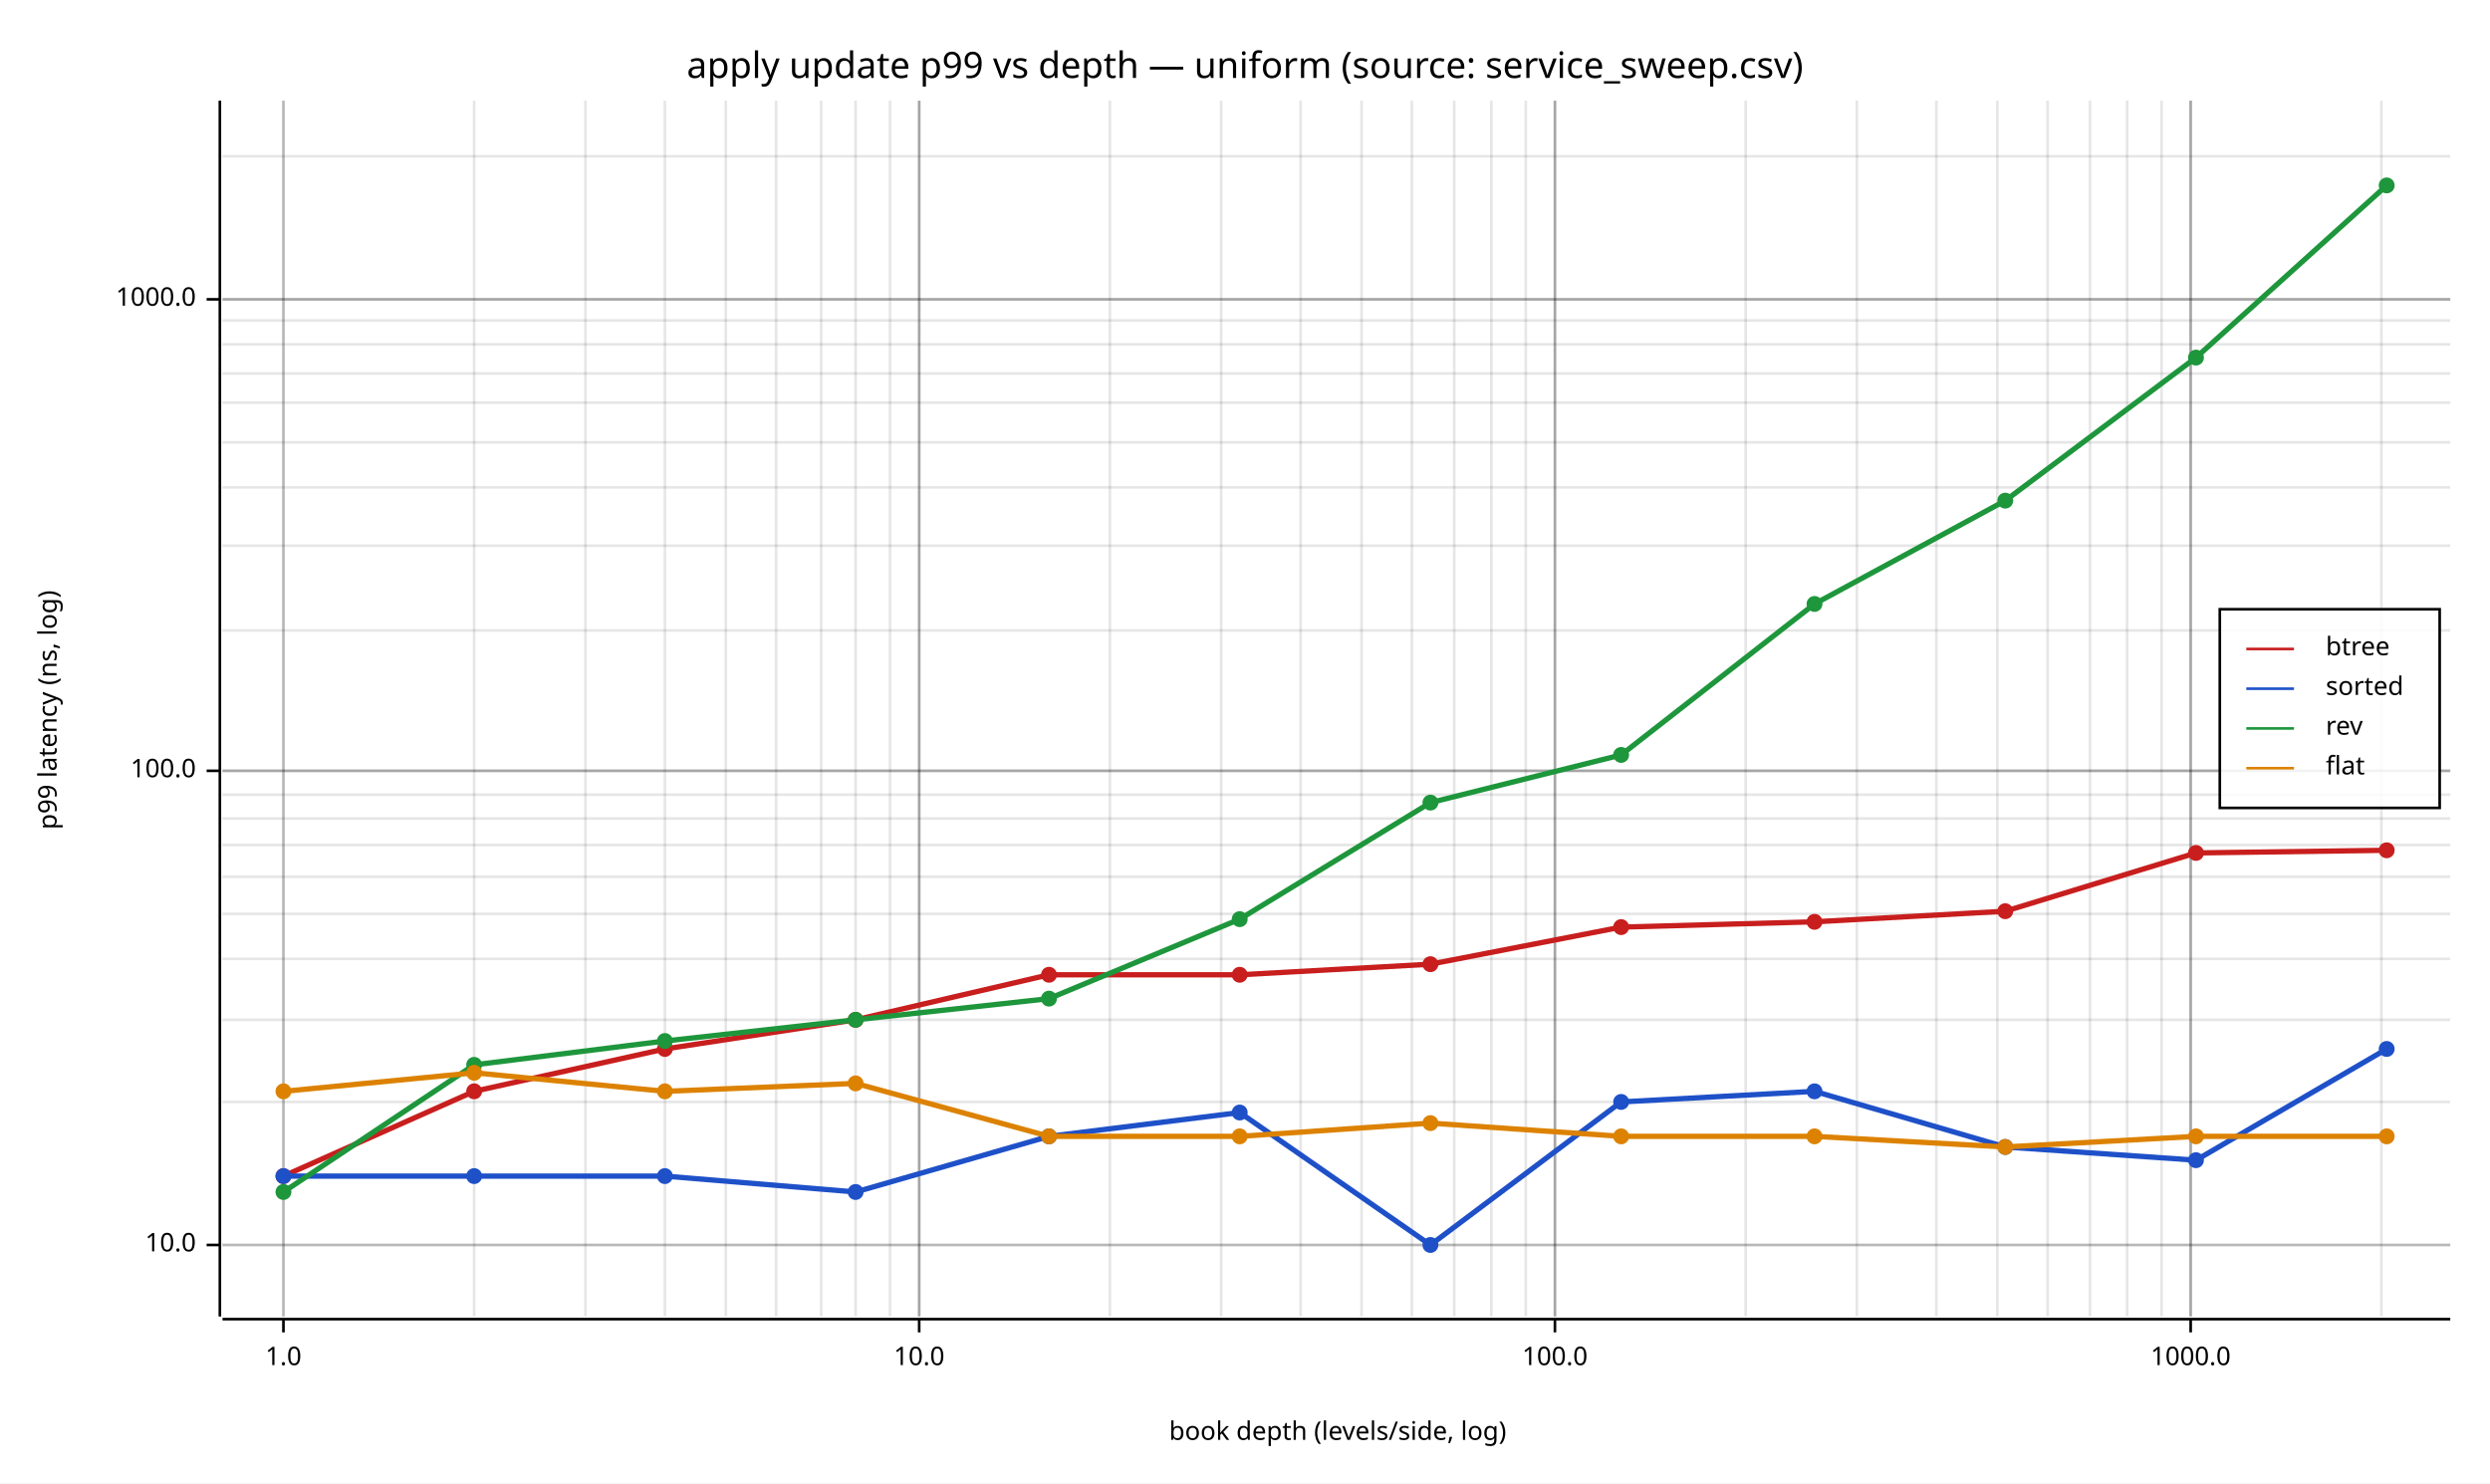
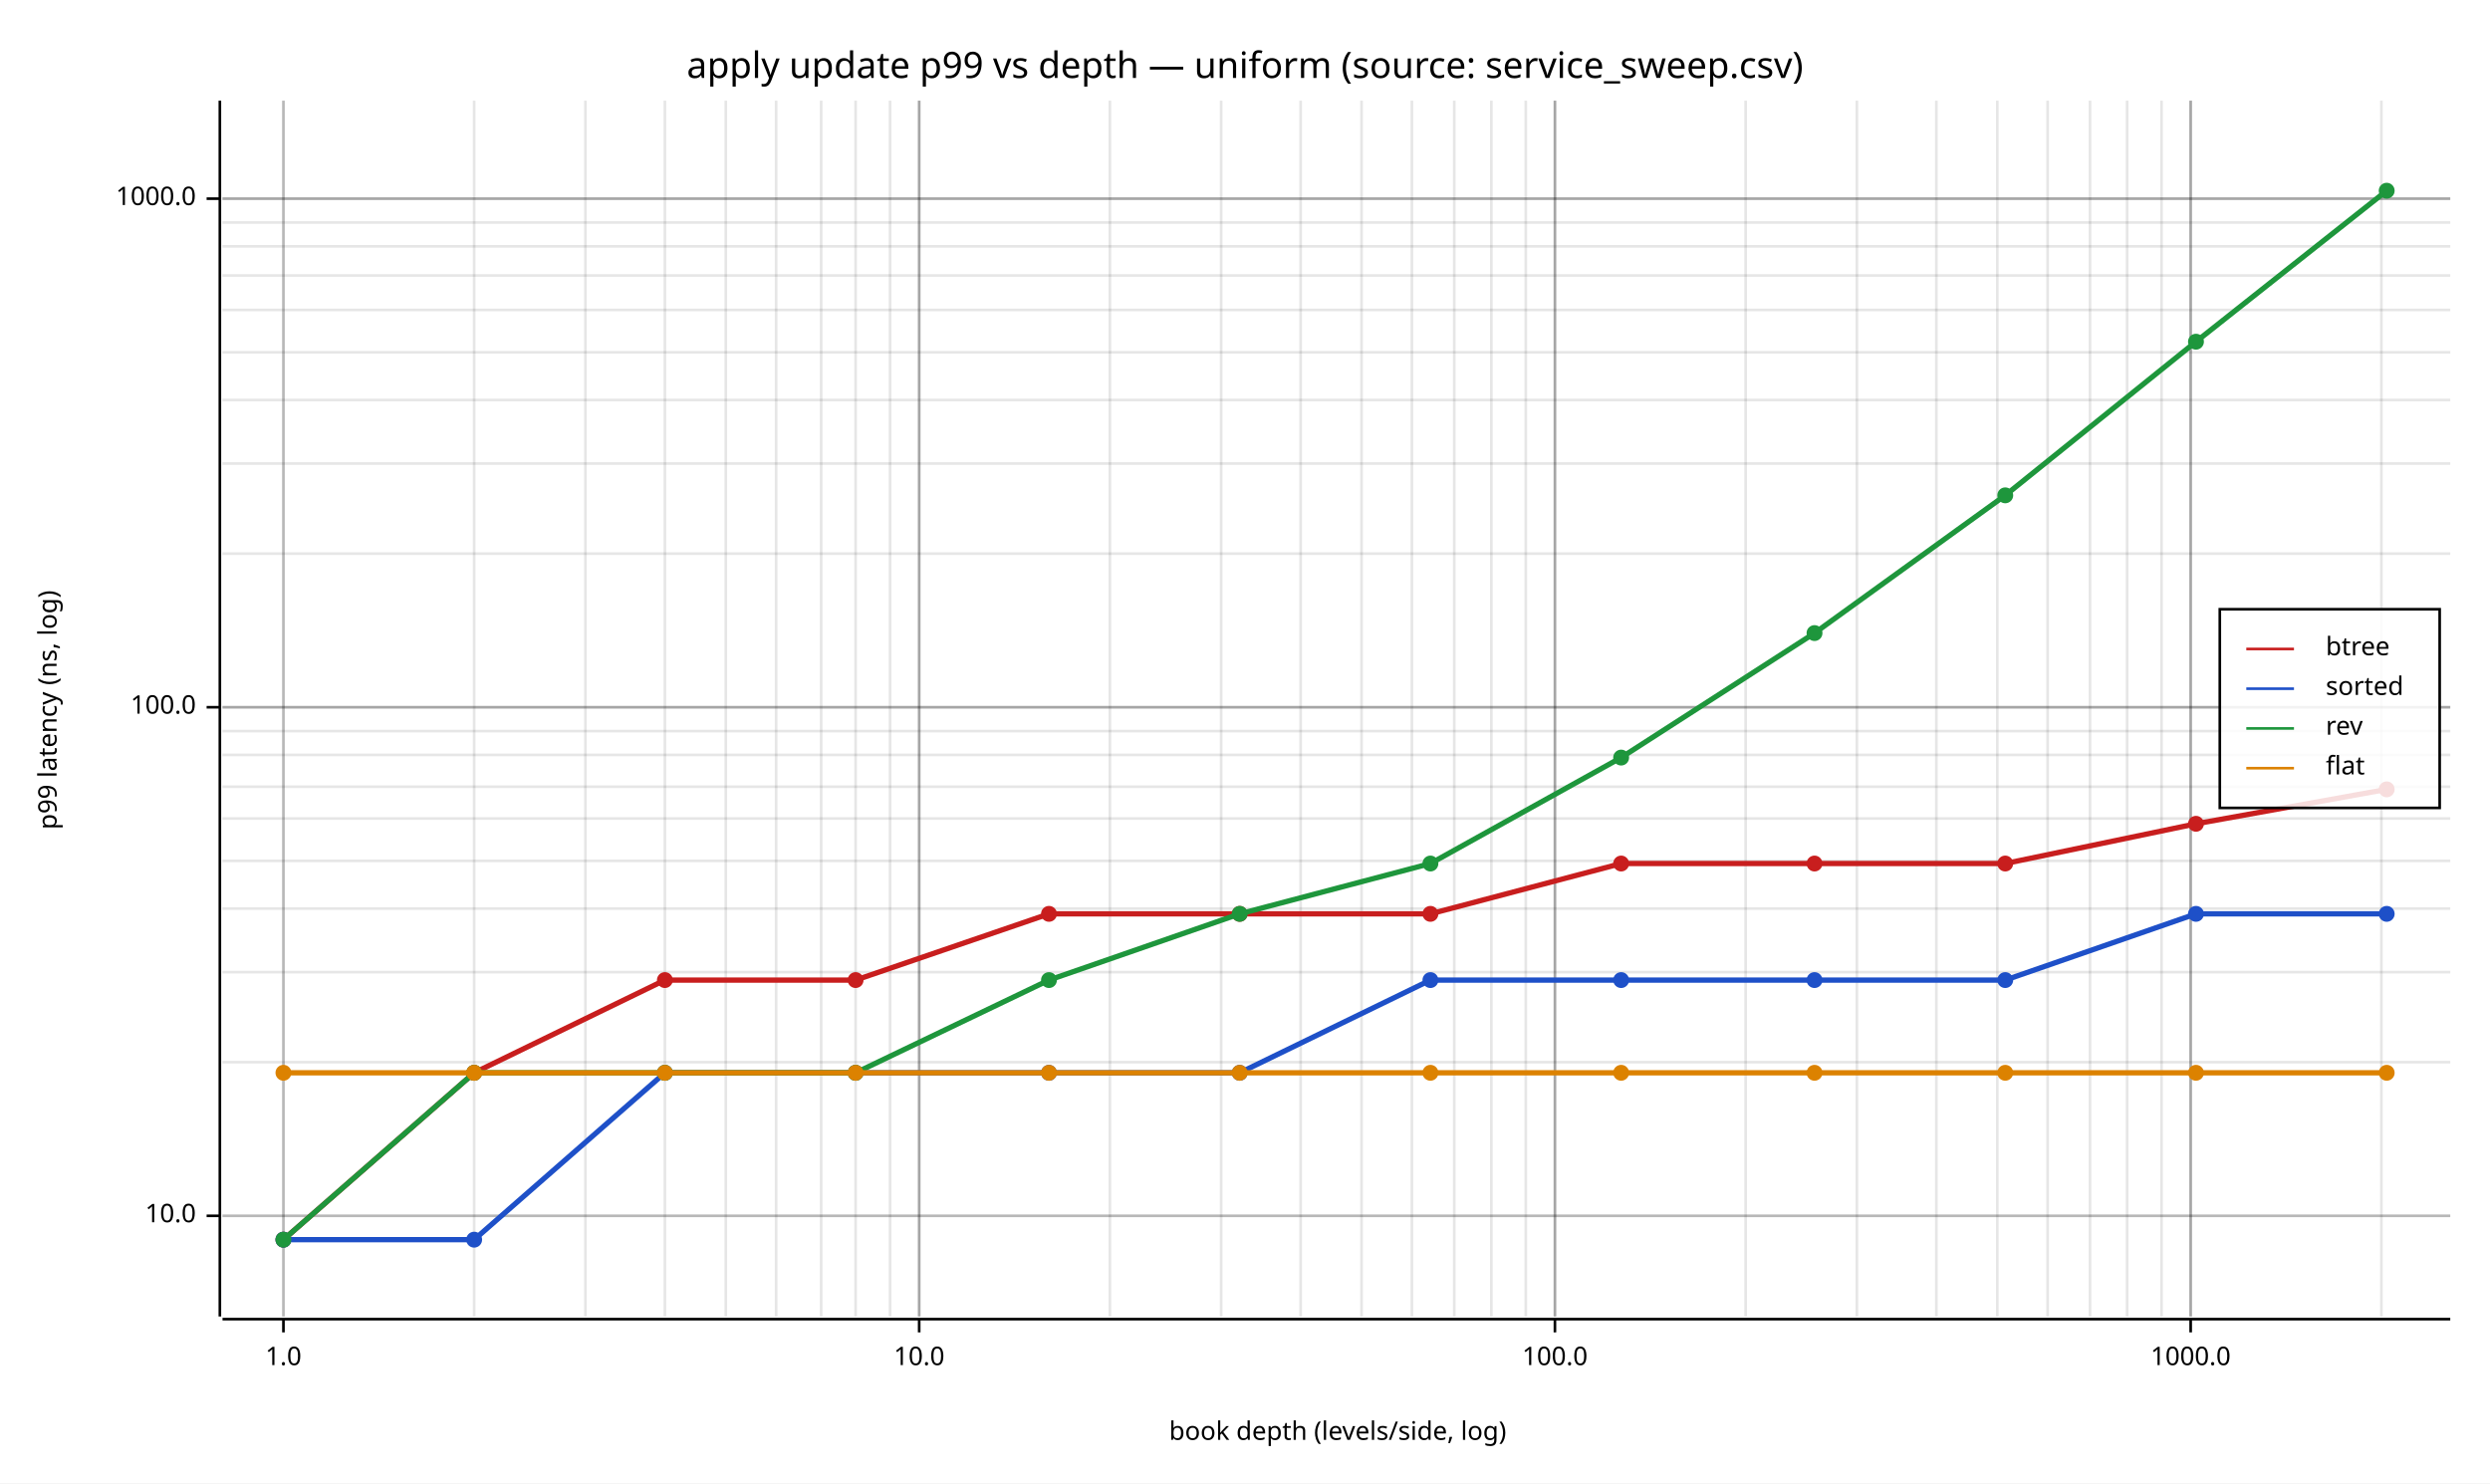
<svg xmlns="http://www.w3.org/2000/svg" width="940" height="560" viewBox="0 0 940 560">
  <rect x="0" y="0" width="940" height="560" opacity="1" fill="#FFFFFF" stroke="none" />
  <text x="470" y="19" dy="0.76em" text-anchor="middle" font-family="sans-serif" font-size="13.71" opacity="1" fill="#000000">
apply update p99 vs depth — uniform   (source: service_sweep.csv)
</text>
  <line opacity="0.1" stroke="#000000" stroke-width="1" x1="107" y1="497" x2="107" y2="38" />
  <line opacity="0.1" stroke="#000000" stroke-width="1" x1="179" y1="497" x2="179" y2="38" />
  <line opacity="0.1" stroke="#000000" stroke-width="1" x1="221" y1="497" x2="221" y2="38" />
  <line opacity="0.1" stroke="#000000" stroke-width="1" x1="251" y1="497" x2="251" y2="38" />
  <line opacity="0.1" stroke="#000000" stroke-width="1" x1="274" y1="497" x2="274" y2="38" />
  <line opacity="0.1" stroke="#000000" stroke-width="1" x1="293" y1="497" x2="293" y2="38" />
  <line opacity="0.1" stroke="#000000" stroke-width="1" x1="310" y1="497" x2="310" y2="38" />
  <line opacity="0.1" stroke="#000000" stroke-width="1" x1="323" y1="497" x2="323" y2="38" />
  <line opacity="0.1" stroke="#000000" stroke-width="1" x1="336" y1="497" x2="336" y2="38" />
  <line opacity="0.1" stroke="#000000" stroke-width="1" x1="347" y1="497" x2="347" y2="38" />
  <line opacity="0.1" stroke="#000000" stroke-width="1" x1="347" y1="497" x2="347" y2="38" />
  <line opacity="0.1" stroke="#000000" stroke-width="1" x1="419" y1="497" x2="419" y2="38" />
  <line opacity="0.1" stroke="#000000" stroke-width="1" x1="461" y1="497" x2="461" y2="38" />
  <line opacity="0.1" stroke="#000000" stroke-width="1" x1="491" y1="497" x2="491" y2="38" />
  <line opacity="0.1" stroke="#000000" stroke-width="1" x1="514" y1="497" x2="514" y2="38" />
  <line opacity="0.1" stroke="#000000" stroke-width="1" x1="533" y1="497" x2="533" y2="38" />
  <line opacity="0.1" stroke="#000000" stroke-width="1" x1="549" y1="497" x2="549" y2="38" />
  <line opacity="0.1" stroke="#000000" stroke-width="1" x1="563" y1="497" x2="563" y2="38" />
  <line opacity="0.1" stroke="#000000" stroke-width="1" x1="576" y1="497" x2="576" y2="38" />
  <line opacity="0.1" stroke="#000000" stroke-width="1" x1="587" y1="497" x2="587" y2="38" />
  <line opacity="0.1" stroke="#000000" stroke-width="1" x1="587" y1="497" x2="587" y2="38" />
  <line opacity="0.1" stroke="#000000" stroke-width="1" x1="659" y1="497" x2="659" y2="38" />
  <line opacity="0.1" stroke="#000000" stroke-width="1" x1="701" y1="497" x2="701" y2="38" />
  <line opacity="0.1" stroke="#000000" stroke-width="1" x1="731" y1="497" x2="731" y2="38" />
  <line opacity="0.1" stroke="#000000" stroke-width="1" x1="754" y1="497" x2="754" y2="38" />
  <line opacity="0.1" stroke="#000000" stroke-width="1" x1="773" y1="497" x2="773" y2="38" />
  <line opacity="0.1" stroke="#000000" stroke-width="1" x1="789" y1="497" x2="789" y2="38" />
  <line opacity="0.1" stroke="#000000" stroke-width="1" x1="803" y1="497" x2="803" y2="38" />
  <line opacity="0.1" stroke="#000000" stroke-width="1" x1="816" y1="497" x2="816" y2="38" />
  <line opacity="0.1" stroke="#000000" stroke-width="1" x1="827" y1="497" x2="827" y2="38" />
  <line opacity="0.1" stroke="#000000" stroke-width="1" x1="827" y1="497" x2="827" y2="38" />
  <line opacity="0.1" stroke="#000000" stroke-width="1" x1="899" y1="497" x2="899" y2="38" />
-   <line opacity="0.1" stroke="#000000" stroke-width="1" x1="84" y1="470" x2="925" y2="470" />
-   <line opacity="0.1" stroke="#000000" stroke-width="1" x1="84" y1="416" x2="925" y2="416" />
-   <line opacity="0.1" stroke="#000000" stroke-width="1" x1="84" y1="385" x2="925" y2="385" />
-   <line opacity="0.1" stroke="#000000" stroke-width="1" x1="84" y1="362" x2="925" y2="362" />
-   <line opacity="0.1" stroke="#000000" stroke-width="1" x1="84" y1="345" x2="925" y2="345" />
-   <line opacity="0.1" stroke="#000000" stroke-width="1" x1="84" y1="331" x2="925" y2="331" />
-   <line opacity="0.1" stroke="#000000" stroke-width="1" x1="84" y1="319" x2="925" y2="319" />
+   <line opacity="0.1" stroke="#000000" stroke-width="1" x1="84" y1="459" x2="925" y2="459" />
+   <line opacity="0.1" stroke="#000000" stroke-width="1" x1="84" y1="401" x2="925" y2="401" />
+   <line opacity="0.1" stroke="#000000" stroke-width="1" x1="84" y1="367" x2="925" y2="367" />
+   <line opacity="0.1" stroke="#000000" stroke-width="1" x1="84" y1="343" x2="925" y2="343" />
+   <line opacity="0.1" stroke="#000000" stroke-width="1" x1="84" y1="325" x2="925" y2="325" />
  <line opacity="0.1" stroke="#000000" stroke-width="1" x1="84" y1="309" x2="925" y2="309" />
-   <line opacity="0.1" stroke="#000000" stroke-width="1" x1="84" y1="300" x2="925" y2="300" />
-   <line opacity="0.1" stroke="#000000" stroke-width="1" x1="84" y1="291" x2="925" y2="291" />
-   <line opacity="0.1" stroke="#000000" stroke-width="1" x1="84" y1="291" x2="925" y2="291" />
-   <line opacity="0.1" stroke="#000000" stroke-width="1" x1="84" y1="238" x2="925" y2="238" />
-   <line opacity="0.1" stroke="#000000" stroke-width="1" x1="84" y1="206" x2="925" y2="206" />
-   <line opacity="0.1" stroke="#000000" stroke-width="1" x1="84" y1="184" x2="925" y2="184" />
-   <line opacity="0.1" stroke="#000000" stroke-width="1" x1="84" y1="167" x2="925" y2="167" />
-   <line opacity="0.1" stroke="#000000" stroke-width="1" x1="84" y1="152" x2="925" y2="152" />
-   <line opacity="0.1" stroke="#000000" stroke-width="1" x1="84" y1="141" x2="925" y2="141" />
-   <line opacity="0.1" stroke="#000000" stroke-width="1" x1="84" y1="130" x2="925" y2="130" />
-   <line opacity="0.1" stroke="#000000" stroke-width="1" x1="84" y1="121" x2="925" y2="121" />
-   <line opacity="0.1" stroke="#000000" stroke-width="1" x1="84" y1="113" x2="925" y2="113" />
-   <line opacity="0.1" stroke="#000000" stroke-width="1" x1="84" y1="113" x2="925" y2="113" />
-   <line opacity="0.1" stroke="#000000" stroke-width="1" x1="84" y1="59" x2="925" y2="59" />
+   <line opacity="0.1" stroke="#000000" stroke-width="1" x1="84" y1="297" x2="925" y2="297" />
+   <line opacity="0.1" stroke="#000000" stroke-width="1" x1="84" y1="285" x2="925" y2="285" />
+   <line opacity="0.1" stroke="#000000" stroke-width="1" x1="84" y1="276" x2="925" y2="276" />
+   <line opacity="0.1" stroke="#000000" stroke-width="1" x1="84" y1="267" x2="925" y2="267" />
+   <line opacity="0.1" stroke="#000000" stroke-width="1" x1="84" y1="267" x2="925" y2="267" />
+   <line opacity="0.1" stroke="#000000" stroke-width="1" x1="84" y1="209" x2="925" y2="209" />
+   <line opacity="0.1" stroke="#000000" stroke-width="1" x1="84" y1="175" x2="925" y2="175" />
+   <line opacity="0.1" stroke="#000000" stroke-width="1" x1="84" y1="151" x2="925" y2="151" />
+   <line opacity="0.1" stroke="#000000" stroke-width="1" x1="84" y1="133" x2="925" y2="133" />
+   <line opacity="0.1" stroke="#000000" stroke-width="1" x1="84" y1="117" x2="925" y2="117" />
+   <line opacity="0.1" stroke="#000000" stroke-width="1" x1="84" y1="104" x2="925" y2="104" />
+   <line opacity="0.1" stroke="#000000" stroke-width="1" x1="84" y1="93" x2="925" y2="93" />
+   <line opacity="0.1" stroke="#000000" stroke-width="1" x1="84" y1="84" x2="925" y2="84" />
+   <line opacity="0.1" stroke="#000000" stroke-width="1" x1="84" y1="75" x2="925" y2="75" />
+   <line opacity="0.1" stroke="#000000" stroke-width="1" x1="84" y1="75" x2="925" y2="75" />
  <text x="14" y="268" dy="0.76em" text-anchor="middle" font-family="sans-serif" font-size="9.677" opacity="1" fill="#000000" transform="rotate(270, 14, 268)">
p99 latency (ns, log)
</text>
  <text x="505" y="546" dy="-0.5ex" text-anchor="middle" font-family="sans-serif" font-size="9.677" opacity="1" fill="#000000">
book depth (levels/side, log)
</text>
  <line opacity="0.2" stroke="#000000" stroke-width="1" x1="107" y1="497" x2="107" y2="38" />
  <line opacity="0.2" stroke="#000000" stroke-width="1" x1="347" y1="497" x2="347" y2="38" />
  <line opacity="0.2" stroke="#000000" stroke-width="1" x1="587" y1="497" x2="587" y2="38" />
  <line opacity="0.2" stroke="#000000" stroke-width="1" x1="827" y1="497" x2="827" y2="38" />
-   <line opacity="0.2" stroke="#000000" stroke-width="1" x1="84" y1="470" x2="925" y2="470" />
-   <line opacity="0.2" stroke="#000000" stroke-width="1" x1="84" y1="291" x2="925" y2="291" />
-   <line opacity="0.2" stroke="#000000" stroke-width="1" x1="84" y1="113" x2="925" y2="113" />
+   <line opacity="0.2" stroke="#000000" stroke-width="1" x1="84" y1="459" x2="925" y2="459" />
+   <line opacity="0.2" stroke="#000000" stroke-width="1" x1="84" y1="267" x2="925" y2="267" />
+   <line opacity="0.2" stroke="#000000" stroke-width="1" x1="84" y1="75" x2="925" y2="75" />
  <polyline fill="none" opacity="1" stroke="#000000" stroke-width="1" points="83,38 83,497 " />
-   <text x="74" y="470" dy="0.5ex" text-anchor="end" font-family="sans-serif" font-size="9.677" opacity="1" fill="#000000">
+   <text x="74" y="459" dy="0.5ex" text-anchor="end" font-family="sans-serif" font-size="9.677" opacity="1" fill="#000000">
10.0
</text>
-   <polyline fill="none" opacity="1" stroke="#000000" stroke-width="1" points="78,470 83,470 " />
-   <text x="74" y="291" dy="0.5ex" text-anchor="end" font-family="sans-serif" font-size="9.677" opacity="1" fill="#000000">
+   <polyline fill="none" opacity="1" stroke="#000000" stroke-width="1" points="78,459 83,459 " />
+   <text x="74" y="267" dy="0.5ex" text-anchor="end" font-family="sans-serif" font-size="9.677" opacity="1" fill="#000000">
100.0
</text>
-   <polyline fill="none" opacity="1" stroke="#000000" stroke-width="1" points="78,291 83,291 " />
-   <text x="74" y="113" dy="0.5ex" text-anchor="end" font-family="sans-serif" font-size="9.677" opacity="1" fill="#000000">
+   <polyline fill="none" opacity="1" stroke="#000000" stroke-width="1" points="78,267 83,267 " />
+   <text x="74" y="75" dy="0.5ex" text-anchor="end" font-family="sans-serif" font-size="9.677" opacity="1" fill="#000000">
1000.0
</text>
-   <polyline fill="none" opacity="1" stroke="#000000" stroke-width="1" points="78,113 83,113 " />
+   <polyline fill="none" opacity="1" stroke="#000000" stroke-width="1" points="78,75 83,75 " />
  <polyline fill="none" opacity="1" stroke="#000000" stroke-width="1" points="84,498 925,498 " />
  <text x="107" y="508" dy="0.76em" text-anchor="middle" font-family="sans-serif" font-size="9.677" opacity="1" fill="#000000">
1.0
</text>
  <polyline fill="none" opacity="1" stroke="#000000" stroke-width="1" points="107,498 107,503 " />
  <text x="347" y="508" dy="0.76em" text-anchor="middle" font-family="sans-serif" font-size="9.677" opacity="1" fill="#000000">
10.0
</text>
  <polyline fill="none" opacity="1" stroke="#000000" stroke-width="1" points="347,498 347,503 " />
  <text x="587" y="508" dy="0.76em" text-anchor="middle" font-family="sans-serif" font-size="9.677" opacity="1" fill="#000000">
100.0
</text>
  <polyline fill="none" opacity="1" stroke="#000000" stroke-width="1" points="587,498 587,503 " />
  <text x="827" y="508" dy="0.76em" text-anchor="middle" font-family="sans-serif" font-size="9.677" opacity="1" fill="#000000">
1000.0
</text>
  <polyline fill="none" opacity="1" stroke="#000000" stroke-width="1" points="827,498 827,503 " />
-   <polyline fill="none" opacity="1" stroke="#C81E1E" stroke-width="2" points="107,444 179,412 251,396 323,385 396,368 468,368 540,364 612,350 685,348 757,344 829,322 901,321 " />
-   <circle cx="107" cy="444" r="3" opacity="1" fill="#C81E1E" stroke="none" stroke-width="1" />
-   <circle cx="179" cy="412" r="3" opacity="1" fill="#C81E1E" stroke="none" stroke-width="1" />
-   <circle cx="251" cy="396" r="3" opacity="1" fill="#C81E1E" stroke="none" stroke-width="1" />
-   <circle cx="323" cy="385" r="3" opacity="1" fill="#C81E1E" stroke="none" stroke-width="1" />
-   <circle cx="396" cy="368" r="3" opacity="1" fill="#C81E1E" stroke="none" stroke-width="1" />
-   <circle cx="468" cy="368" r="3" opacity="1" fill="#C81E1E" stroke="none" stroke-width="1" />
-   <circle cx="540" cy="364" r="3" opacity="1" fill="#C81E1E" stroke="none" stroke-width="1" />
-   <circle cx="612" cy="350" r="3" opacity="1" fill="#C81E1E" stroke="none" stroke-width="1" />
-   <circle cx="685" cy="348" r="3" opacity="1" fill="#C81E1E" stroke="none" stroke-width="1" />
-   <circle cx="757" cy="344" r="3" opacity="1" fill="#C81E1E" stroke="none" stroke-width="1" />
-   <circle cx="829" cy="322" r="3" opacity="1" fill="#C81E1E" stroke="none" stroke-width="1" />
-   <circle cx="901" cy="321" r="3" opacity="1" fill="#C81E1E" stroke="none" stroke-width="1" />
-   <polyline fill="none" opacity="1" stroke="#1E50C8" stroke-width="2" points="107,444 179,444 251,444 323,450 396,429 468,420 540,470 612,416 685,412 757,433 829,438 901,396 " />
-   <circle cx="107" cy="444" r="3" opacity="1" fill="#1E50C8" stroke="none" stroke-width="1" />
-   <circle cx="179" cy="444" r="3" opacity="1" fill="#1E50C8" stroke="none" stroke-width="1" />
-   <circle cx="251" cy="444" r="3" opacity="1" fill="#1E50C8" stroke="none" stroke-width="1" />
-   <circle cx="323" cy="450" r="3" opacity="1" fill="#1E50C8" stroke="none" stroke-width="1" />
-   <circle cx="396" cy="429" r="3" opacity="1" fill="#1E50C8" stroke="none" stroke-width="1" />
-   <circle cx="468" cy="420" r="3" opacity="1" fill="#1E50C8" stroke="none" stroke-width="1" />
-   <circle cx="540" cy="470" r="3" opacity="1" fill="#1E50C8" stroke="none" stroke-width="1" />
-   <circle cx="612" cy="416" r="3" opacity="1" fill="#1E50C8" stroke="none" stroke-width="1" />
-   <circle cx="685" cy="412" r="3" opacity="1" fill="#1E50C8" stroke="none" stroke-width="1" />
-   <circle cx="757" cy="433" r="3" opacity="1" fill="#1E50C8" stroke="none" stroke-width="1" />
-   <circle cx="829" cy="438" r="3" opacity="1" fill="#1E50C8" stroke="none" stroke-width="1" />
-   <circle cx="901" cy="396" r="3" opacity="1" fill="#1E50C8" stroke="none" stroke-width="1" />
-   <polyline fill="none" opacity="1" stroke="#1E963C" stroke-width="2" points="107,450 179,402 251,393 323,385 396,377 468,347 540,303 612,285 685,228 757,189 829,135 901,70 " />
-   <circle cx="107" cy="450" r="3" opacity="1" fill="#1E963C" stroke="none" stroke-width="1" />
-   <circle cx="179" cy="402" r="3" opacity="1" fill="#1E963C" stroke="none" stroke-width="1" />
-   <circle cx="251" cy="393" r="3" opacity="1" fill="#1E963C" stroke="none" stroke-width="1" />
-   <circle cx="323" cy="385" r="3" opacity="1" fill="#1E963C" stroke="none" stroke-width="1" />
-   <circle cx="396" cy="377" r="3" opacity="1" fill="#1E963C" stroke="none" stroke-width="1" />
-   <circle cx="468" cy="347" r="3" opacity="1" fill="#1E963C" stroke="none" stroke-width="1" />
-   <circle cx="540" cy="303" r="3" opacity="1" fill="#1E963C" stroke="none" stroke-width="1" />
-   <circle cx="612" cy="285" r="3" opacity="1" fill="#1E963C" stroke="none" stroke-width="1" />
-   <circle cx="685" cy="228" r="3" opacity="1" fill="#1E963C" stroke="none" stroke-width="1" />
-   <circle cx="757" cy="189" r="3" opacity="1" fill="#1E963C" stroke="none" stroke-width="1" />
-   <circle cx="829" cy="135" r="3" opacity="1" fill="#1E963C" stroke="none" stroke-width="1" />
-   <circle cx="901" cy="70" r="3" opacity="1" fill="#1E963C" stroke="none" stroke-width="1" />
-   <polyline fill="none" opacity="1" stroke="#DC8200" stroke-width="2" points="107,412 179,405 251,412 323,409 396,429 468,429 540,424 612,429 685,429 757,433 829,429 901,429 " />
-   <circle cx="107" cy="412" r="3" opacity="1" fill="#DC8200" stroke="none" stroke-width="1" />
+   <polyline fill="none" opacity="1" stroke="#C81E1E" stroke-width="2" points="107,468 179,405 251,370 323,370 396,345 468,345 540,345 612,326 685,326 757,326 829,311 901,298 " />
+   <circle cx="107" cy="468" r="3" opacity="1" fill="#C81E1E" stroke="none" stroke-width="1" />
+   <circle cx="179" cy="405" r="3" opacity="1" fill="#C81E1E" stroke="none" stroke-width="1" />
+   <circle cx="251" cy="370" r="3" opacity="1" fill="#C81E1E" stroke="none" stroke-width="1" />
+   <circle cx="323" cy="370" r="3" opacity="1" fill="#C81E1E" stroke="none" stroke-width="1" />
+   <circle cx="396" cy="345" r="3" opacity="1" fill="#C81E1E" stroke="none" stroke-width="1" />
+   <circle cx="468" cy="345" r="3" opacity="1" fill="#C81E1E" stroke="none" stroke-width="1" />
+   <circle cx="540" cy="345" r="3" opacity="1" fill="#C81E1E" stroke="none" stroke-width="1" />
+   <circle cx="612" cy="326" r="3" opacity="1" fill="#C81E1E" stroke="none" stroke-width="1" />
+   <circle cx="685" cy="326" r="3" opacity="1" fill="#C81E1E" stroke="none" stroke-width="1" />
+   <circle cx="757" cy="326" r="3" opacity="1" fill="#C81E1E" stroke="none" stroke-width="1" />
+   <circle cx="829" cy="311" r="3" opacity="1" fill="#C81E1E" stroke="none" stroke-width="1" />
+   <circle cx="901" cy="298" r="3" opacity="1" fill="#C81E1E" stroke="none" stroke-width="1" />
+   <polyline fill="none" opacity="1" stroke="#1E50C8" stroke-width="2" points="107,468 179,468 251,405 323,405 396,405 468,405 540,370 612,370 685,370 757,370 829,345 901,345 " />
+   <circle cx="107" cy="468" r="3" opacity="1" fill="#1E50C8" stroke="none" stroke-width="1" />
+   <circle cx="179" cy="468" r="3" opacity="1" fill="#1E50C8" stroke="none" stroke-width="1" />
+   <circle cx="251" cy="405" r="3" opacity="1" fill="#1E50C8" stroke="none" stroke-width="1" />
+   <circle cx="323" cy="405" r="3" opacity="1" fill="#1E50C8" stroke="none" stroke-width="1" />
+   <circle cx="396" cy="405" r="3" opacity="1" fill="#1E50C8" stroke="none" stroke-width="1" />
+   <circle cx="468" cy="405" r="3" opacity="1" fill="#1E50C8" stroke="none" stroke-width="1" />
+   <circle cx="540" cy="370" r="3" opacity="1" fill="#1E50C8" stroke="none" stroke-width="1" />
+   <circle cx="612" cy="370" r="3" opacity="1" fill="#1E50C8" stroke="none" stroke-width="1" />
+   <circle cx="685" cy="370" r="3" opacity="1" fill="#1E50C8" stroke="none" stroke-width="1" />
+   <circle cx="757" cy="370" r="3" opacity="1" fill="#1E50C8" stroke="none" stroke-width="1" />
+   <circle cx="829" cy="345" r="3" opacity="1" fill="#1E50C8" stroke="none" stroke-width="1" />
+   <circle cx="901" cy="345" r="3" opacity="1" fill="#1E50C8" stroke="none" stroke-width="1" />
+   <polyline fill="none" opacity="1" stroke="#1E963C" stroke-width="2" points="107,468 179,405 251,405 323,405 396,370 468,345 540,326 612,286 685,239 757,187 829,129 901,72 " />
+   <circle cx="107" cy="468" r="3" opacity="1" fill="#1E963C" stroke="none" stroke-width="1" />
+   <circle cx="179" cy="405" r="3" opacity="1" fill="#1E963C" stroke="none" stroke-width="1" />
+   <circle cx="251" cy="405" r="3" opacity="1" fill="#1E963C" stroke="none" stroke-width="1" />
+   <circle cx="323" cy="405" r="3" opacity="1" fill="#1E963C" stroke="none" stroke-width="1" />
+   <circle cx="396" cy="370" r="3" opacity="1" fill="#1E963C" stroke="none" stroke-width="1" />
+   <circle cx="468" cy="345" r="3" opacity="1" fill="#1E963C" stroke="none" stroke-width="1" />
+   <circle cx="540" cy="326" r="3" opacity="1" fill="#1E963C" stroke="none" stroke-width="1" />
+   <circle cx="612" cy="286" r="3" opacity="1" fill="#1E963C" stroke="none" stroke-width="1" />
+   <circle cx="685" cy="239" r="3" opacity="1" fill="#1E963C" stroke="none" stroke-width="1" />
+   <circle cx="757" cy="187" r="3" opacity="1" fill="#1E963C" stroke="none" stroke-width="1" />
+   <circle cx="829" cy="129" r="3" opacity="1" fill="#1E963C" stroke="none" stroke-width="1" />
+   <circle cx="901" cy="72" r="3" opacity="1" fill="#1E963C" stroke="none" stroke-width="1" />
+   <polyline fill="none" opacity="1" stroke="#DC8200" stroke-width="2" points="107,405 179,405 251,405 323,405 396,405 468,405 540,405 612,405 685,405 757,405 829,405 901,405 " />
+   <circle cx="107" cy="405" r="3" opacity="1" fill="#DC8200" stroke="none" stroke-width="1" />
  <circle cx="179" cy="405" r="3" opacity="1" fill="#DC8200" stroke="none" stroke-width="1" />
-   <circle cx="251" cy="412" r="3" opacity="1" fill="#DC8200" stroke="none" stroke-width="1" />
-   <circle cx="323" cy="409" r="3" opacity="1" fill="#DC8200" stroke="none" stroke-width="1" />
-   <circle cx="396" cy="429" r="3" opacity="1" fill="#DC8200" stroke="none" stroke-width="1" />
-   <circle cx="468" cy="429" r="3" opacity="1" fill="#DC8200" stroke="none" stroke-width="1" />
-   <circle cx="540" cy="424" r="3" opacity="1" fill="#DC8200" stroke="none" stroke-width="1" />
-   <circle cx="612" cy="429" r="3" opacity="1" fill="#DC8200" stroke="none" stroke-width="1" />
-   <circle cx="685" cy="429" r="3" opacity="1" fill="#DC8200" stroke="none" stroke-width="1" />
-   <circle cx="757" cy="433" r="3" opacity="1" fill="#DC8200" stroke="none" stroke-width="1" />
-   <circle cx="829" cy="429" r="3" opacity="1" fill="#DC8200" stroke="none" stroke-width="1" />
-   <circle cx="901" cy="429" r="3" opacity="1" fill="#DC8200" stroke="none" stroke-width="1" />
+   <circle cx="251" cy="405" r="3" opacity="1" fill="#DC8200" stroke="none" stroke-width="1" />
+   <circle cx="323" cy="405" r="3" opacity="1" fill="#DC8200" stroke="none" stroke-width="1" />
+   <circle cx="396" cy="405" r="3" opacity="1" fill="#DC8200" stroke="none" stroke-width="1" />
+   <circle cx="468" cy="405" r="3" opacity="1" fill="#DC8200" stroke="none" stroke-width="1" />
+   <circle cx="540" cy="405" r="3" opacity="1" fill="#DC8200" stroke="none" stroke-width="1" />
+   <circle cx="612" cy="405" r="3" opacity="1" fill="#DC8200" stroke="none" stroke-width="1" />
+   <circle cx="685" cy="405" r="3" opacity="1" fill="#DC8200" stroke="none" stroke-width="1" />
+   <circle cx="757" cy="405" r="3" opacity="1" fill="#DC8200" stroke="none" stroke-width="1" />
+   <circle cx="829" cy="405" r="3" opacity="1" fill="#DC8200" stroke="none" stroke-width="1" />
+   <circle cx="901" cy="405" r="3" opacity="1" fill="#DC8200" stroke="none" stroke-width="1" />
  <rect x="838" y="230" width="83" height="75" opacity="0.85" fill="#FFFFFF" stroke="none" />
  <rect x="838" y="230" width="83" height="75" opacity="1" fill="none" stroke="#000000" />
  <text x="878" y="240" dy="0.76em" text-anchor="start" font-family="sans-serif" font-size="9.677" opacity="1" fill="#000000">
btree
</text>
  <text x="878" y="255" dy="0.76em" text-anchor="start" font-family="sans-serif" font-size="9.677" opacity="1" fill="#000000">
sorted
</text>
  <text x="878" y="270" dy="0.76em" text-anchor="start" font-family="sans-serif" font-size="9.677" opacity="1" fill="#000000">
rev
</text>
  <text x="878" y="285" dy="0.76em" text-anchor="start" font-family="sans-serif" font-size="9.677" opacity="1" fill="#000000">
flat
</text>
  <polyline fill="none" opacity="1" stroke="#C81E1E" stroke-width="1" points="848,245 866,245 " />
  <polyline fill="none" opacity="1" stroke="#1E50C8" stroke-width="1" points="848,260 866,260 " />
  <polyline fill="none" opacity="1" stroke="#1E963C" stroke-width="1" points="848,275 866,275 " />
  <polyline fill="none" opacity="1" stroke="#DC8200" stroke-width="1" points="848,290 866,290 " />
</svg>
